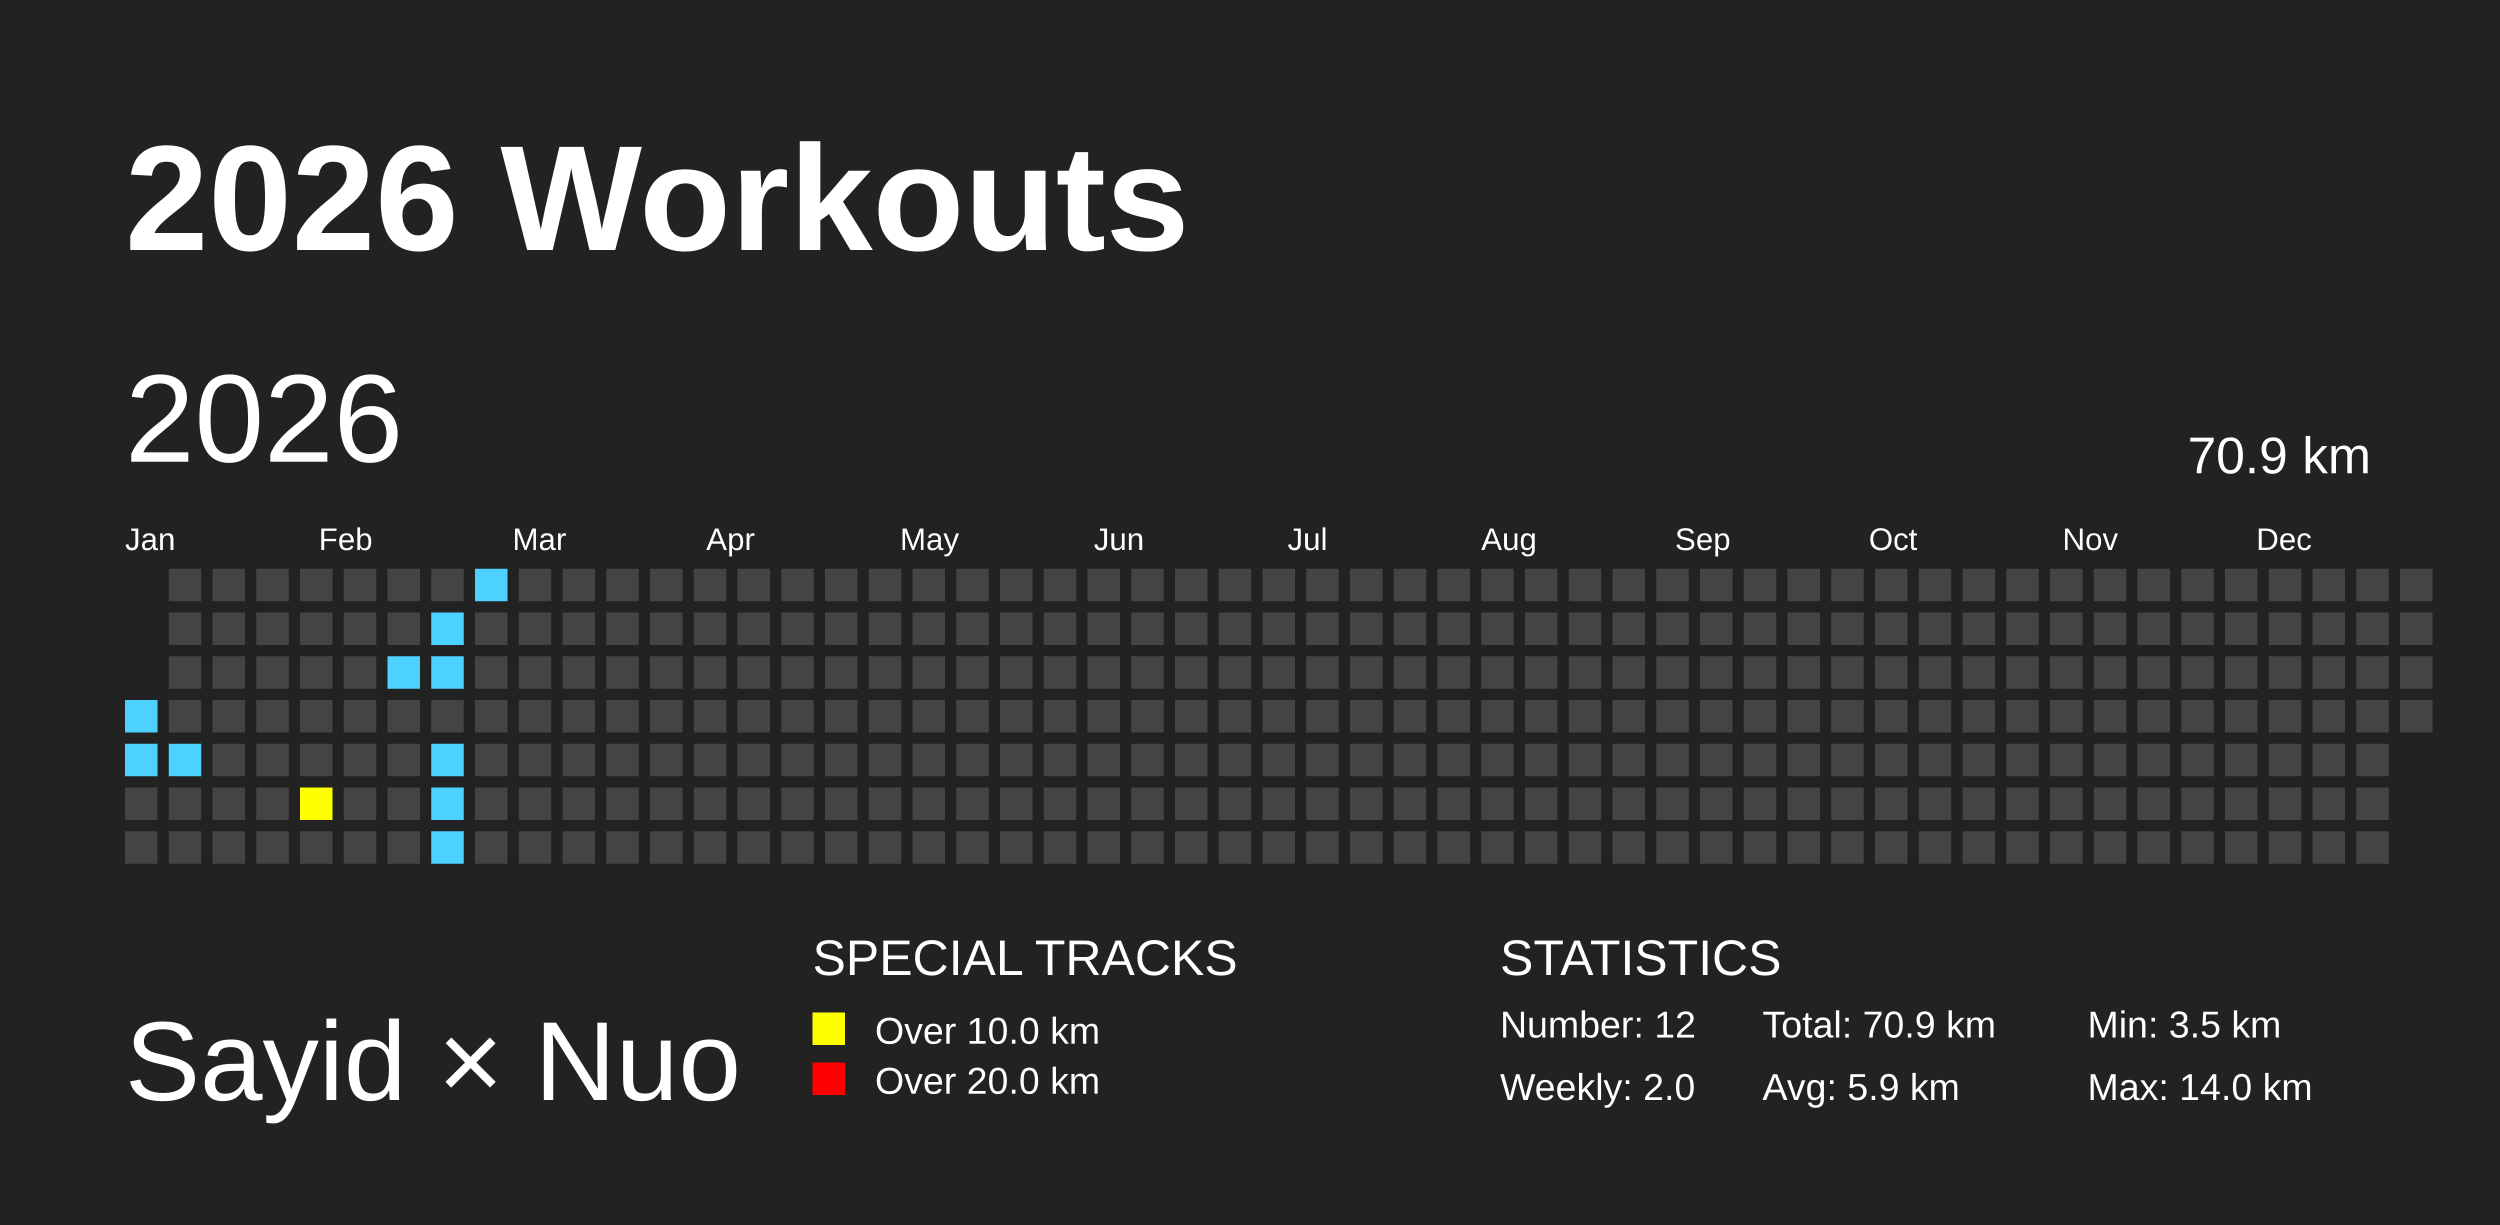
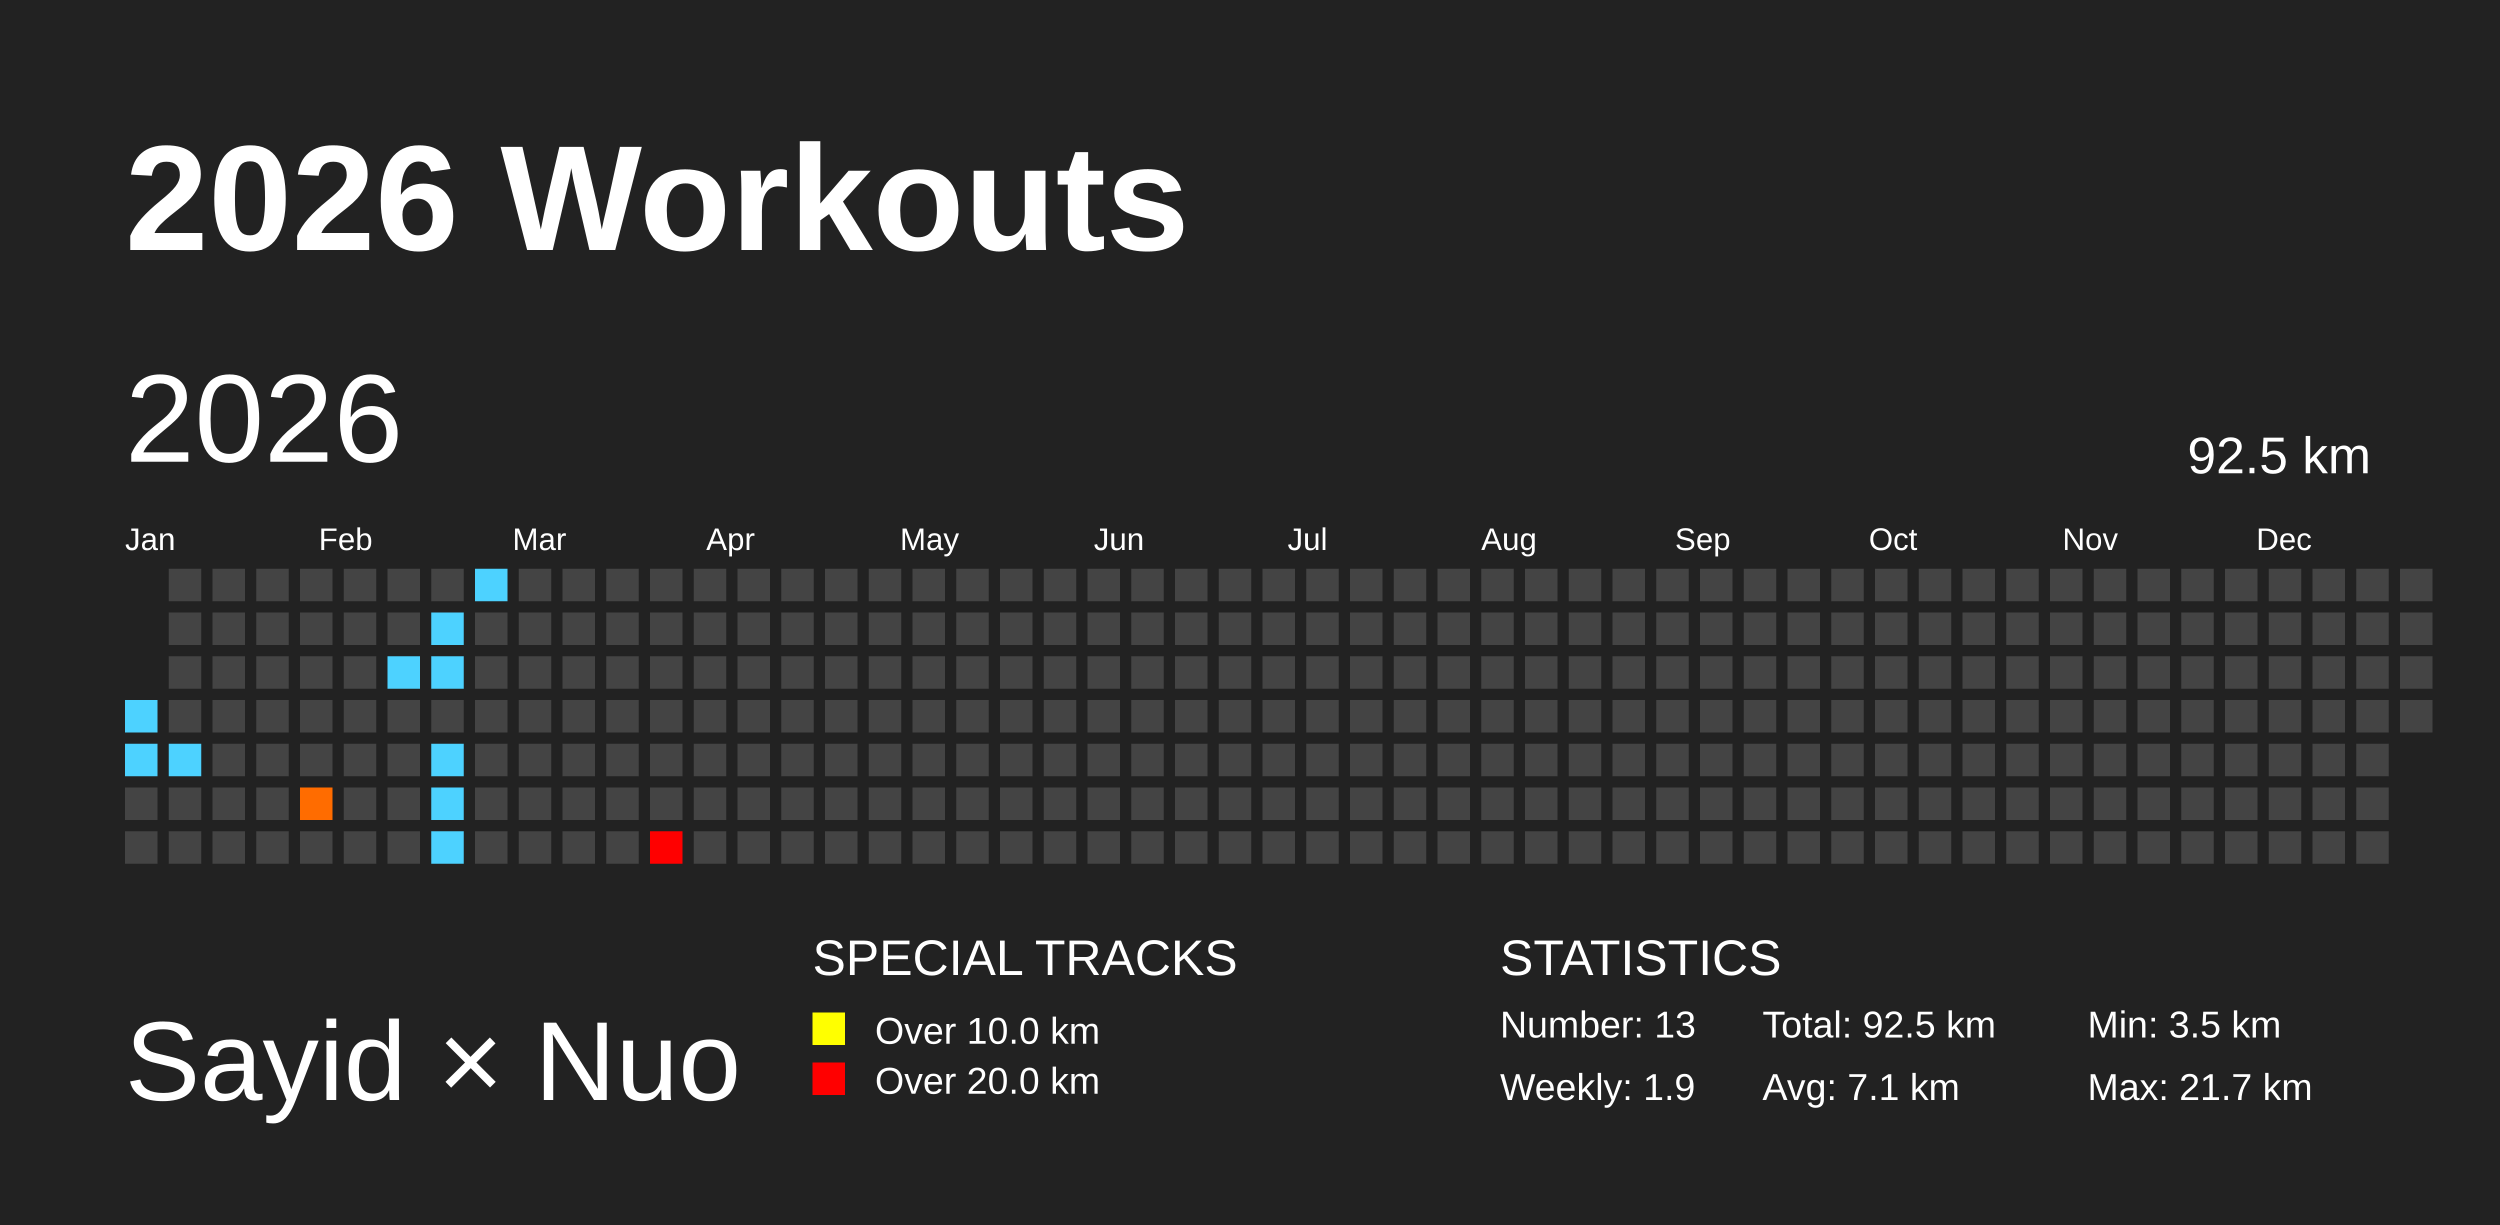
<svg xmlns="http://www.w3.org/2000/svg" baseProfile="full" height="98mm" version="1.1" viewBox="0,0,200,98" width="200mm">
  <defs />
  <rect fill="#222222" height="98" width="200" x="0" y="0" />
  <text fill="#FFFFFF" style="font-size:12px; font-family:Arial; font-weight:bold;" x="10" y="20">2026 Workouts</text>
  <text fill="#FFFFFF" style="font-size:9px; font-family:Arial" x="10" y="88">Sayid × Nuo</text>
  <text fill="#FFFFFF" style="font-size:4px; font-family:Arial" x="65" y="78">SPECIAL TRACKS</text>
  <rect fill="yellow" height="2.6" width="2.6" x="65" y="81" />
  <text fill="#FFFFFF" style="font-size:3px; font-family:Arial" x="70" y="83.5">Over 10.0 km</text>
  <rect fill="red" height="2.6" width="2.6" x="65" y="85" />
  <text fill="#FFFFFF" style="font-size:3px; font-family:Arial" x="70" y="87.5">Over 20.0 km</text>
  <text fill="#FFFFFF" style="font-size:4px; font-family:Arial" x="120" y="78">STATISTICS</text>
-   <text fill="#FFFFFF" style="font-size:3px; font-family:Arial" x="120" y="83">Number: 12</text>
-   <text fill="#FFFFFF" style="font-size:3px; font-family:Arial" x="120" y="88">Weekly: 2.0</text>
-   <text fill="#FFFFFF" style="font-size:3px; font-family:Arial" x="141" y="83">Total: 70.9 km</text>
-   <text fill="#FFFFFF" style="font-size:3px; font-family:Arial" x="141" y="88">Avg: 5.9 km</text>
+   <text fill="#FFFFFF" style="font-size:3px; font-family:Arial" x="120" y="83">Number: 13</text>
+   <text fill="#FFFFFF" style="font-size:3px; font-family:Arial" x="120" y="88">Weekly: 1.9</text>
+   <text fill="#FFFFFF" style="font-size:3px; font-family:Arial" x="141" y="83">Total: 92.5 km</text>
+   <text fill="#FFFFFF" style="font-size:3px; font-family:Arial" x="141" y="88">Avg: 7.1 km</text>
  <text fill="#FFFFFF" style="font-size:3px; font-family:Arial" x="167" y="83">Min: 3.5 km</text>
-   <text fill="#FFFFFF" style="font-size:3px; font-family:Arial" x="167" y="88">Max: 14.0 km</text>
+   <text fill="#FFFFFF" style="font-size:3px; font-family:Arial" x="167" y="88">Max: 21.7 km</text>
  <text dominant-baseline="hanging" fill="#FFFFFF" style="font-size:10.0px; font-family:Arial;" x="10" y="30">2026</text>
-   <text dominant-baseline="hanging" fill="#FFFFFF" style="font-size:4.125px; font-family:Arial;" x="175" y="35">70.9 km</text>
+   <text dominant-baseline="hanging" fill="#FFFFFF" style="font-size:4.125px; font-family:Arial;" x="175" y="35">92.5 km</text>
  <text fill="#FFFFFF" style="font-size:2.5px; font-family:Arial" x="10.0" y="44">Jan</text>
  <text fill="#FFFFFF" style="font-size:2.5px; font-family:Arial" x="25.5" y="44">Feb</text>
  <text fill="#FFFFFF" style="font-size:2.5px; font-family:Arial" x="41.0" y="44">Mar</text>
  <text fill="#FFFFFF" style="font-size:2.5px; font-family:Arial" x="56.5" y="44">Apr</text>
  <text fill="#FFFFFF" style="font-size:2.5px; font-family:Arial" x="72.0" y="44">May</text>
  <text fill="#FFFFFF" style="font-size:2.5px; font-family:Arial" x="87.5" y="44">Jun</text>
  <text fill="#FFFFFF" style="font-size:2.5px; font-family:Arial" x="103.0" y="44">Jul</text>
  <text fill="#FFFFFF" style="font-size:2.5px; font-family:Arial" x="118.5" y="44">Aug</text>
  <text fill="#FFFFFF" style="font-size:2.5px; font-family:Arial" x="134.0" y="44">Sep</text>
  <text fill="#FFFFFF" style="font-size:2.5px; font-family:Arial" x="149.5" y="44">Oct</text>
  <text fill="#FFFFFF" style="font-size:2.5px; font-family:Arial" x="165.0" y="44">Nov</text>
  <text fill="#FFFFFF" style="font-size:2.5px; font-family:Arial" x="180.5" y="44">Dec</text>
-   <rect fill="#4DD2FF" height="2.6" width="2.6" x="10.0" y="56.0" />
-   <rect fill="#4DD2FF" height="2.6" width="2.6" x="10.0" y="59.5" />
+   <rect fill="#4dd2ff" height="2.6" width="2.6" x="10.0" y="56.0" />
+   <rect fill="#4dd2ff" height="2.6" width="2.6" x="10.0" y="59.5" />
  <rect fill="#444444" height="2.6" width="2.6" x="10.0" y="63.0" />
  <rect fill="#444444" height="2.6" width="2.6" x="10.0" y="66.5" />
  <rect fill="#444444" height="2.6" width="2.6" x="13.5" y="45.5" />
  <rect fill="#444444" height="2.6" width="2.6" x="13.5" y="49.0" />
  <rect fill="#444444" height="2.6" width="2.6" x="13.5" y="52.5" />
  <rect fill="#444444" height="2.6" width="2.6" x="13.5" y="56.0" />
-   <rect fill="#4DD2FF" height="2.6" width="2.6" x="13.5" y="59.5" />
+   <rect fill="#4dd2ff" height="2.6" width="2.6" x="13.5" y="59.5" />
  <rect fill="#444444" height="2.6" width="2.6" x="13.5" y="63.0" />
  <rect fill="#444444" height="2.6" width="2.6" x="13.5" y="66.5" />
  <rect fill="#444444" height="2.6" width="2.6" x="17.0" y="45.5" />
  <rect fill="#444444" height="2.6" width="2.6" x="17.0" y="49.0" />
  <rect fill="#444444" height="2.6" width="2.6" x="17.0" y="52.5" />
  <rect fill="#444444" height="2.6" width="2.6" x="17.0" y="56.0" />
  <rect fill="#444444" height="2.6" width="2.6" x="17.0" y="59.5" />
  <rect fill="#444444" height="2.6" width="2.6" x="17.0" y="63.0" />
  <rect fill="#444444" height="2.6" width="2.6" x="17.0" y="66.5" />
  <rect fill="#444444" height="2.6" width="2.6" x="20.5" y="45.5" />
  <rect fill="#444444" height="2.6" width="2.6" x="20.5" y="49.0" />
  <rect fill="#444444" height="2.6" width="2.6" x="20.5" y="52.5" />
  <rect fill="#444444" height="2.6" width="2.6" x="20.5" y="56.0" />
  <rect fill="#444444" height="2.6" width="2.6" x="20.5" y="59.5" />
  <rect fill="#444444" height="2.6" width="2.6" x="20.5" y="63.0" />
  <rect fill="#444444" height="2.6" width="2.6" x="20.5" y="66.5" />
  <rect fill="#444444" height="2.6" width="2.6" x="24.0" y="45.5" />
  <rect fill="#444444" height="2.6" width="2.6" x="24.0" y="49.0" />
  <rect fill="#444444" height="2.6" width="2.6" x="24.0" y="52.5" />
  <rect fill="#444444" height="2.6" width="2.6" x="24.0" y="56.0" />
  <rect fill="#444444" height="2.6" width="2.6" x="24.0" y="59.5" />
-   <rect fill="yellow" height="2.6" width="2.6" x="24.0" y="63.0" />
+   <rect fill="#ff6c00" height="2.6" width="2.6" x="24.0" y="63.0" />
  <rect fill="#444444" height="2.6" width="2.6" x="24.0" y="66.5" />
  <rect fill="#444444" height="2.6" width="2.6" x="27.5" y="45.5" />
  <rect fill="#444444" height="2.6" width="2.6" x="27.5" y="49.0" />
  <rect fill="#444444" height="2.6" width="2.6" x="27.5" y="52.5" />
  <rect fill="#444444" height="2.6" width="2.6" x="27.5" y="56.0" />
  <rect fill="#444444" height="2.6" width="2.6" x="27.5" y="59.5" />
  <rect fill="#444444" height="2.6" width="2.6" x="27.5" y="63.0" />
  <rect fill="#444444" height="2.6" width="2.6" x="27.5" y="66.5" />
  <rect fill="#444444" height="2.6" width="2.6" x="31.0" y="45.5" />
  <rect fill="#444444" height="2.6" width="2.6" x="31.0" y="49.0" />
-   <rect fill="#4DD2FF" height="2.6" width="2.6" x="31.0" y="52.5" />
+   <rect fill="#4dd2ff" height="2.6" width="2.6" x="31.0" y="52.5" />
  <rect fill="#444444" height="2.6" width="2.6" x="31.0" y="56.0" />
  <rect fill="#444444" height="2.6" width="2.6" x="31.0" y="59.5" />
  <rect fill="#444444" height="2.6" width="2.6" x="31.0" y="63.0" />
  <rect fill="#444444" height="2.6" width="2.6" x="31.0" y="66.5" />
  <rect fill="#444444" height="2.6" width="2.6" x="34.5" y="45.5" />
-   <rect fill="#4DD2FF" height="2.6" width="2.6" x="34.5" y="49.0" />
-   <rect fill="#4DD2FF" height="2.6" width="2.6" x="34.5" y="52.5" />
+   <rect fill="#4dd2ff" height="2.6" width="2.6" x="34.5" y="49.0" />
+   <rect fill="#4dd2ff" height="2.6" width="2.6" x="34.5" y="52.5" />
  <rect fill="#444444" height="2.6" width="2.6" x="34.5" y="56.0" />
-   <rect fill="#4DD2FF" height="2.6" width="2.6" x="34.5" y="59.5" />
-   <rect fill="#4DD2FF" height="2.6" width="2.6" x="34.5" y="63.0" />
-   <rect fill="#4DD2FF" height="2.6" width="2.6" x="34.5" y="66.5" />
-   <rect fill="#4DD2FF" height="2.6" width="2.6" x="38.0" y="45.5" />
+   <rect fill="#4dd2ff" height="2.6" width="2.6" x="34.5" y="59.5" />
+   <rect fill="#4dd2ff" height="2.6" width="2.6" x="34.5" y="63.0" />
+   <rect fill="#4dd2ff" height="2.6" width="2.6" x="34.5" y="66.5" />
+   <rect fill="#4dd2ff" height="2.6" width="2.6" x="38.0" y="45.5" />
  <rect fill="#444444" height="2.6" width="2.6" x="38.0" y="49.0" />
  <rect fill="#444444" height="2.6" width="2.6" x="38.0" y="52.5" />
  <rect fill="#444444" height="2.6" width="2.6" x="38.0" y="56.0" />
  <rect fill="#444444" height="2.6" width="2.6" x="38.0" y="59.5" />
  <rect fill="#444444" height="2.6" width="2.6" x="38.0" y="63.0" />
  <rect fill="#444444" height="2.6" width="2.6" x="38.0" y="66.5" />
  <rect fill="#444444" height="2.6" width="2.6" x="41.5" y="45.5" />
  <rect fill="#444444" height="2.6" width="2.6" x="41.5" y="49.0" />
  <rect fill="#444444" height="2.6" width="2.6" x="41.5" y="52.5" />
  <rect fill="#444444" height="2.6" width="2.6" x="41.5" y="56.0" />
  <rect fill="#444444" height="2.6" width="2.6" x="41.5" y="59.5" />
  <rect fill="#444444" height="2.6" width="2.6" x="41.5" y="63.0" />
  <rect fill="#444444" height="2.6" width="2.6" x="41.5" y="66.5" />
  <rect fill="#444444" height="2.6" width="2.6" x="45.0" y="45.5" />
  <rect fill="#444444" height="2.6" width="2.6" x="45.0" y="49.0" />
  <rect fill="#444444" height="2.6" width="2.6" x="45.0" y="52.5" />
  <rect fill="#444444" height="2.6" width="2.6" x="45.0" y="56.0" />
  <rect fill="#444444" height="2.6" width="2.6" x="45.0" y="59.5" />
  <rect fill="#444444" height="2.6" width="2.6" x="45.0" y="63.0" />
  <rect fill="#444444" height="2.6" width="2.6" x="45.0" y="66.5" />
  <rect fill="#444444" height="2.6" width="2.6" x="48.5" y="45.5" />
  <rect fill="#444444" height="2.6" width="2.6" x="48.5" y="49.0" />
  <rect fill="#444444" height="2.6" width="2.6" x="48.5" y="52.5" />
  <rect fill="#444444" height="2.6" width="2.6" x="48.5" y="56.0" />
  <rect fill="#444444" height="2.6" width="2.6" x="48.5" y="59.5" />
  <rect fill="#444444" height="2.6" width="2.6" x="48.5" y="63.0" />
  <rect fill="#444444" height="2.6" width="2.6" x="48.5" y="66.5" />
  <rect fill="#444444" height="2.6" width="2.6" x="52.0" y="45.5" />
  <rect fill="#444444" height="2.6" width="2.6" x="52.0" y="49.0" />
  <rect fill="#444444" height="2.6" width="2.6" x="52.0" y="52.5" />
  <rect fill="#444444" height="2.6" width="2.6" x="52.0" y="56.0" />
  <rect fill="#444444" height="2.6" width="2.6" x="52.0" y="59.5" />
  <rect fill="#444444" height="2.6" width="2.6" x="52.0" y="63.0" />
-   <rect fill="#444444" height="2.6" width="2.6" x="52.0" y="66.5" />
+   <rect fill="red" height="2.6" width="2.6" x="52.0" y="66.5" />
  <rect fill="#444444" height="2.6" width="2.6" x="55.5" y="45.5" />
  <rect fill="#444444" height="2.6" width="2.6" x="55.5" y="49.0" />
  <rect fill="#444444" height="2.6" width="2.6" x="55.5" y="52.5" />
  <rect fill="#444444" height="2.6" width="2.6" x="55.5" y="56.0" />
  <rect fill="#444444" height="2.6" width="2.6" x="55.5" y="59.5" />
  <rect fill="#444444" height="2.6" width="2.6" x="55.5" y="63.0" />
  <rect fill="#444444" height="2.6" width="2.6" x="55.5" y="66.5" />
  <rect fill="#444444" height="2.6" width="2.6" x="59.0" y="45.5" />
  <rect fill="#444444" height="2.6" width="2.6" x="59.0" y="49.0" />
  <rect fill="#444444" height="2.6" width="2.6" x="59.0" y="52.5" />
  <rect fill="#444444" height="2.6" width="2.6" x="59.0" y="56.0" />
  <rect fill="#444444" height="2.6" width="2.6" x="59.0" y="59.5" />
  <rect fill="#444444" height="2.6" width="2.6" x="59.0" y="63.0" />
  <rect fill="#444444" height="2.6" width="2.6" x="59.0" y="66.5" />
  <rect fill="#444444" height="2.6" width="2.6" x="62.5" y="45.5" />
  <rect fill="#444444" height="2.6" width="2.6" x="62.5" y="49.0" />
  <rect fill="#444444" height="2.6" width="2.6" x="62.5" y="52.5" />
  <rect fill="#444444" height="2.6" width="2.6" x="62.5" y="56.0" />
  <rect fill="#444444" height="2.6" width="2.6" x="62.5" y="59.5" />
  <rect fill="#444444" height="2.6" width="2.6" x="62.5" y="63.0" />
  <rect fill="#444444" height="2.6" width="2.6" x="62.5" y="66.5" />
  <rect fill="#444444" height="2.6" width="2.6" x="66.0" y="45.5" />
  <rect fill="#444444" height="2.6" width="2.6" x="66.0" y="49.0" />
  <rect fill="#444444" height="2.6" width="2.6" x="66.0" y="52.5" />
  <rect fill="#444444" height="2.6" width="2.6" x="66.0" y="56.0" />
  <rect fill="#444444" height="2.6" width="2.6" x="66.0" y="59.5" />
  <rect fill="#444444" height="2.6" width="2.6" x="66.0" y="63.0" />
  <rect fill="#444444" height="2.6" width="2.6" x="66.0" y="66.5" />
  <rect fill="#444444" height="2.6" width="2.6" x="69.5" y="45.5" />
  <rect fill="#444444" height="2.6" width="2.6" x="69.5" y="49.0" />
  <rect fill="#444444" height="2.6" width="2.6" x="69.5" y="52.5" />
  <rect fill="#444444" height="2.6" width="2.6" x="69.5" y="56.0" />
  <rect fill="#444444" height="2.6" width="2.6" x="69.5" y="59.5" />
  <rect fill="#444444" height="2.6" width="2.6" x="69.5" y="63.0" />
  <rect fill="#444444" height="2.6" width="2.6" x="69.5" y="66.5" />
  <rect fill="#444444" height="2.6" width="2.6" x="73.0" y="45.5" />
  <rect fill="#444444" height="2.6" width="2.6" x="73.0" y="49.0" />
  <rect fill="#444444" height="2.6" width="2.6" x="73.0" y="52.5" />
  <rect fill="#444444" height="2.6" width="2.6" x="73.0" y="56.0" />
  <rect fill="#444444" height="2.6" width="2.6" x="73.0" y="59.5" />
  <rect fill="#444444" height="2.6" width="2.6" x="73.0" y="63.0" />
  <rect fill="#444444" height="2.6" width="2.6" x="73.0" y="66.5" />
  <rect fill="#444444" height="2.6" width="2.6" x="76.5" y="45.5" />
  <rect fill="#444444" height="2.6" width="2.6" x="76.5" y="49.0" />
  <rect fill="#444444" height="2.6" width="2.6" x="76.5" y="52.5" />
  <rect fill="#444444" height="2.6" width="2.6" x="76.5" y="56.0" />
  <rect fill="#444444" height="2.6" width="2.6" x="76.5" y="59.5" />
  <rect fill="#444444" height="2.6" width="2.6" x="76.5" y="63.0" />
  <rect fill="#444444" height="2.6" width="2.6" x="76.5" y="66.5" />
  <rect fill="#444444" height="2.6" width="2.6" x="80.0" y="45.5" />
  <rect fill="#444444" height="2.6" width="2.6" x="80.0" y="49.0" />
  <rect fill="#444444" height="2.6" width="2.6" x="80.0" y="52.5" />
  <rect fill="#444444" height="2.6" width="2.6" x="80.0" y="56.0" />
  <rect fill="#444444" height="2.6" width="2.6" x="80.0" y="59.5" />
  <rect fill="#444444" height="2.6" width="2.6" x="80.0" y="63.0" />
  <rect fill="#444444" height="2.6" width="2.6" x="80.0" y="66.5" />
  <rect fill="#444444" height="2.6" width="2.6" x="83.5" y="45.5" />
  <rect fill="#444444" height="2.6" width="2.6" x="83.5" y="49.0" />
  <rect fill="#444444" height="2.6" width="2.6" x="83.5" y="52.5" />
  <rect fill="#444444" height="2.6" width="2.6" x="83.5" y="56.0" />
  <rect fill="#444444" height="2.6" width="2.6" x="83.5" y="59.5" />
  <rect fill="#444444" height="2.6" width="2.6" x="83.5" y="63.0" />
  <rect fill="#444444" height="2.6" width="2.6" x="83.5" y="66.5" />
  <rect fill="#444444" height="2.6" width="2.6" x="87.0" y="45.5" />
  <rect fill="#444444" height="2.6" width="2.6" x="87.0" y="49.0" />
  <rect fill="#444444" height="2.6" width="2.6" x="87.0" y="52.5" />
  <rect fill="#444444" height="2.6" width="2.6" x="87.0" y="56.0" />
  <rect fill="#444444" height="2.6" width="2.6" x="87.0" y="59.5" />
  <rect fill="#444444" height="2.6" width="2.6" x="87.0" y="63.0" />
  <rect fill="#444444" height="2.6" width="2.6" x="87.0" y="66.5" />
  <rect fill="#444444" height="2.6" width="2.6" x="90.5" y="45.5" />
  <rect fill="#444444" height="2.6" width="2.6" x="90.5" y="49.0" />
  <rect fill="#444444" height="2.6" width="2.6" x="90.5" y="52.5" />
  <rect fill="#444444" height="2.6" width="2.6" x="90.5" y="56.0" />
  <rect fill="#444444" height="2.6" width="2.6" x="90.5" y="59.5" />
  <rect fill="#444444" height="2.6" width="2.6" x="90.5" y="63.0" />
  <rect fill="#444444" height="2.6" width="2.6" x="90.5" y="66.5" />
  <rect fill="#444444" height="2.6" width="2.6" x="94.0" y="45.5" />
  <rect fill="#444444" height="2.6" width="2.6" x="94.0" y="49.0" />
  <rect fill="#444444" height="2.6" width="2.6" x="94.0" y="52.5" />
  <rect fill="#444444" height="2.6" width="2.6" x="94.0" y="56.0" />
  <rect fill="#444444" height="2.6" width="2.6" x="94.0" y="59.5" />
  <rect fill="#444444" height="2.6" width="2.6" x="94.0" y="63.0" />
  <rect fill="#444444" height="2.6" width="2.6" x="94.0" y="66.5" />
  <rect fill="#444444" height="2.6" width="2.6" x="97.5" y="45.5" />
  <rect fill="#444444" height="2.6" width="2.6" x="97.5" y="49.0" />
  <rect fill="#444444" height="2.6" width="2.6" x="97.5" y="52.5" />
  <rect fill="#444444" height="2.6" width="2.6" x="97.5" y="56.0" />
  <rect fill="#444444" height="2.6" width="2.6" x="97.5" y="59.5" />
  <rect fill="#444444" height="2.6" width="2.6" x="97.5" y="63.0" />
  <rect fill="#444444" height="2.6" width="2.6" x="97.5" y="66.5" />
  <rect fill="#444444" height="2.6" width="2.6" x="101.0" y="45.5" />
  <rect fill="#444444" height="2.6" width="2.6" x="101.0" y="49.0" />
  <rect fill="#444444" height="2.6" width="2.6" x="101.0" y="52.5" />
  <rect fill="#444444" height="2.6" width="2.6" x="101.0" y="56.0" />
  <rect fill="#444444" height="2.6" width="2.6" x="101.0" y="59.5" />
  <rect fill="#444444" height="2.6" width="2.6" x="101.0" y="63.0" />
  <rect fill="#444444" height="2.6" width="2.6" x="101.0" y="66.5" />
  <rect fill="#444444" height="2.6" width="2.6" x="104.5" y="45.5" />
  <rect fill="#444444" height="2.6" width="2.6" x="104.5" y="49.0" />
  <rect fill="#444444" height="2.6" width="2.6" x="104.5" y="52.5" />
  <rect fill="#444444" height="2.6" width="2.6" x="104.5" y="56.0" />
  <rect fill="#444444" height="2.6" width="2.6" x="104.5" y="59.5" />
  <rect fill="#444444" height="2.6" width="2.6" x="104.5" y="63.0" />
  <rect fill="#444444" height="2.6" width="2.6" x="104.5" y="66.5" />
  <rect fill="#444444" height="2.6" width="2.6" x="108.0" y="45.5" />
  <rect fill="#444444" height="2.6" width="2.6" x="108.0" y="49.0" />
  <rect fill="#444444" height="2.6" width="2.6" x="108.0" y="52.5" />
  <rect fill="#444444" height="2.6" width="2.6" x="108.0" y="56.0" />
  <rect fill="#444444" height="2.6" width="2.6" x="108.0" y="59.5" />
  <rect fill="#444444" height="2.6" width="2.6" x="108.0" y="63.0" />
  <rect fill="#444444" height="2.6" width="2.6" x="108.0" y="66.5" />
  <rect fill="#444444" height="2.6" width="2.6" x="111.5" y="45.5" />
  <rect fill="#444444" height="2.6" width="2.6" x="111.5" y="49.0" />
  <rect fill="#444444" height="2.6" width="2.6" x="111.5" y="52.5" />
  <rect fill="#444444" height="2.6" width="2.6" x="111.5" y="56.0" />
  <rect fill="#444444" height="2.6" width="2.6" x="111.5" y="59.5" />
  <rect fill="#444444" height="2.6" width="2.6" x="111.5" y="63.0" />
  <rect fill="#444444" height="2.6" width="2.6" x="111.5" y="66.5" />
  <rect fill="#444444" height="2.6" width="2.6" x="115.0" y="45.5" />
  <rect fill="#444444" height="2.6" width="2.6" x="115.0" y="49.0" />
  <rect fill="#444444" height="2.6" width="2.6" x="115.0" y="52.5" />
  <rect fill="#444444" height="2.6" width="2.6" x="115.0" y="56.0" />
  <rect fill="#444444" height="2.6" width="2.6" x="115.0" y="59.5" />
  <rect fill="#444444" height="2.6" width="2.6" x="115.0" y="63.0" />
  <rect fill="#444444" height="2.6" width="2.6" x="115.0" y="66.5" />
  <rect fill="#444444" height="2.6" width="2.6" x="118.5" y="45.5" />
  <rect fill="#444444" height="2.6" width="2.6" x="118.5" y="49.0" />
  <rect fill="#444444" height="2.6" width="2.6" x="118.5" y="52.5" />
  <rect fill="#444444" height="2.6" width="2.6" x="118.5" y="56.0" />
  <rect fill="#444444" height="2.6" width="2.6" x="118.5" y="59.5" />
  <rect fill="#444444" height="2.6" width="2.6" x="118.5" y="63.0" />
  <rect fill="#444444" height="2.6" width="2.6" x="118.5" y="66.5" />
  <rect fill="#444444" height="2.6" width="2.6" x="122.0" y="45.5" />
  <rect fill="#444444" height="2.6" width="2.6" x="122.0" y="49.0" />
  <rect fill="#444444" height="2.6" width="2.6" x="122.0" y="52.5" />
  <rect fill="#444444" height="2.6" width="2.6" x="122.0" y="56.0" />
  <rect fill="#444444" height="2.6" width="2.6" x="122.0" y="59.5" />
  <rect fill="#444444" height="2.6" width="2.6" x="122.0" y="63.0" />
  <rect fill="#444444" height="2.6" width="2.6" x="122.0" y="66.5" />
  <rect fill="#444444" height="2.6" width="2.6" x="125.5" y="45.5" />
  <rect fill="#444444" height="2.6" width="2.6" x="125.5" y="49.0" />
  <rect fill="#444444" height="2.6" width="2.6" x="125.5" y="52.5" />
  <rect fill="#444444" height="2.6" width="2.6" x="125.5" y="56.0" />
  <rect fill="#444444" height="2.6" width="2.6" x="125.5" y="59.5" />
  <rect fill="#444444" height="2.6" width="2.6" x="125.5" y="63.0" />
  <rect fill="#444444" height="2.6" width="2.6" x="125.5" y="66.5" />
  <rect fill="#444444" height="2.6" width="2.6" x="129.0" y="45.5" />
  <rect fill="#444444" height="2.6" width="2.6" x="129.0" y="49.0" />
  <rect fill="#444444" height="2.6" width="2.6" x="129.0" y="52.5" />
  <rect fill="#444444" height="2.6" width="2.6" x="129.0" y="56.0" />
  <rect fill="#444444" height="2.6" width="2.6" x="129.0" y="59.5" />
  <rect fill="#444444" height="2.6" width="2.6" x="129.0" y="63.0" />
  <rect fill="#444444" height="2.6" width="2.6" x="129.0" y="66.5" />
  <rect fill="#444444" height="2.6" width="2.6" x="132.5" y="45.5" />
  <rect fill="#444444" height="2.6" width="2.6" x="132.5" y="49.0" />
  <rect fill="#444444" height="2.6" width="2.6" x="132.5" y="52.5" />
  <rect fill="#444444" height="2.6" width="2.6" x="132.5" y="56.0" />
  <rect fill="#444444" height="2.6" width="2.6" x="132.5" y="59.5" />
  <rect fill="#444444" height="2.6" width="2.6" x="132.5" y="63.0" />
  <rect fill="#444444" height="2.6" width="2.6" x="132.5" y="66.5" />
  <rect fill="#444444" height="2.6" width="2.6" x="136.0" y="45.5" />
  <rect fill="#444444" height="2.6" width="2.6" x="136.0" y="49.0" />
  <rect fill="#444444" height="2.6" width="2.6" x="136.0" y="52.5" />
  <rect fill="#444444" height="2.6" width="2.6" x="136.0" y="56.0" />
  <rect fill="#444444" height="2.6" width="2.6" x="136.0" y="59.5" />
  <rect fill="#444444" height="2.6" width="2.6" x="136.0" y="63.0" />
  <rect fill="#444444" height="2.6" width="2.6" x="136.0" y="66.5" />
  <rect fill="#444444" height="2.6" width="2.6" x="139.5" y="45.5" />
  <rect fill="#444444" height="2.6" width="2.6" x="139.5" y="49.0" />
  <rect fill="#444444" height="2.6" width="2.6" x="139.5" y="52.5" />
  <rect fill="#444444" height="2.6" width="2.6" x="139.5" y="56.0" />
  <rect fill="#444444" height="2.6" width="2.6" x="139.5" y="59.5" />
  <rect fill="#444444" height="2.6" width="2.6" x="139.5" y="63.0" />
  <rect fill="#444444" height="2.6" width="2.6" x="139.5" y="66.5" />
  <rect fill="#444444" height="2.6" width="2.6" x="143.0" y="45.5" />
  <rect fill="#444444" height="2.6" width="2.6" x="143.0" y="49.0" />
  <rect fill="#444444" height="2.6" width="2.6" x="143.0" y="52.5" />
  <rect fill="#444444" height="2.6" width="2.6" x="143.0" y="56.0" />
  <rect fill="#444444" height="2.6" width="2.6" x="143.0" y="59.5" />
  <rect fill="#444444" height="2.6" width="2.6" x="143.0" y="63.0" />
  <rect fill="#444444" height="2.6" width="2.6" x="143.0" y="66.5" />
  <rect fill="#444444" height="2.6" width="2.6" x="146.5" y="45.5" />
  <rect fill="#444444" height="2.6" width="2.6" x="146.5" y="49.0" />
  <rect fill="#444444" height="2.6" width="2.6" x="146.5" y="52.5" />
  <rect fill="#444444" height="2.6" width="2.6" x="146.5" y="56.0" />
  <rect fill="#444444" height="2.6" width="2.6" x="146.5" y="59.5" />
  <rect fill="#444444" height="2.6" width="2.6" x="146.5" y="63.0" />
  <rect fill="#444444" height="2.6" width="2.6" x="146.5" y="66.5" />
  <rect fill="#444444" height="2.6" width="2.6" x="150.0" y="45.5" />
  <rect fill="#444444" height="2.6" width="2.6" x="150.0" y="49.0" />
  <rect fill="#444444" height="2.6" width="2.6" x="150.0" y="52.5" />
  <rect fill="#444444" height="2.6" width="2.6" x="150.0" y="56.0" />
  <rect fill="#444444" height="2.6" width="2.6" x="150.0" y="59.5" />
  <rect fill="#444444" height="2.6" width="2.6" x="150.0" y="63.0" />
  <rect fill="#444444" height="2.6" width="2.6" x="150.0" y="66.5" />
  <rect fill="#444444" height="2.6" width="2.6" x="153.5" y="45.5" />
  <rect fill="#444444" height="2.6" width="2.6" x="153.5" y="49.0" />
  <rect fill="#444444" height="2.6" width="2.6" x="153.5" y="52.5" />
  <rect fill="#444444" height="2.6" width="2.6" x="153.5" y="56.0" />
  <rect fill="#444444" height="2.6" width="2.6" x="153.5" y="59.5" />
  <rect fill="#444444" height="2.6" width="2.6" x="153.5" y="63.0" />
  <rect fill="#444444" height="2.6" width="2.6" x="153.5" y="66.5" />
  <rect fill="#444444" height="2.6" width="2.6" x="157.0" y="45.5" />
  <rect fill="#444444" height="2.6" width="2.6" x="157.0" y="49.0" />
  <rect fill="#444444" height="2.6" width="2.6" x="157.0" y="52.5" />
  <rect fill="#444444" height="2.6" width="2.6" x="157.0" y="56.0" />
  <rect fill="#444444" height="2.6" width="2.6" x="157.0" y="59.5" />
  <rect fill="#444444" height="2.6" width="2.6" x="157.0" y="63.0" />
  <rect fill="#444444" height="2.6" width="2.6" x="157.0" y="66.5" />
  <rect fill="#444444" height="2.6" width="2.6" x="160.5" y="45.5" />
  <rect fill="#444444" height="2.6" width="2.6" x="160.5" y="49.0" />
  <rect fill="#444444" height="2.6" width="2.6" x="160.5" y="52.5" />
  <rect fill="#444444" height="2.6" width="2.6" x="160.5" y="56.0" />
  <rect fill="#444444" height="2.6" width="2.6" x="160.5" y="59.5" />
  <rect fill="#444444" height="2.6" width="2.6" x="160.5" y="63.0" />
  <rect fill="#444444" height="2.6" width="2.6" x="160.5" y="66.5" />
  <rect fill="#444444" height="2.6" width="2.6" x="164.0" y="45.5" />
  <rect fill="#444444" height="2.6" width="2.6" x="164.0" y="49.0" />
  <rect fill="#444444" height="2.6" width="2.6" x="164.0" y="52.5" />
  <rect fill="#444444" height="2.6" width="2.6" x="164.0" y="56.0" />
  <rect fill="#444444" height="2.6" width="2.6" x="164.0" y="59.5" />
  <rect fill="#444444" height="2.6" width="2.6" x="164.0" y="63.0" />
  <rect fill="#444444" height="2.6" width="2.6" x="164.0" y="66.5" />
  <rect fill="#444444" height="2.6" width="2.6" x="167.5" y="45.5" />
  <rect fill="#444444" height="2.6" width="2.6" x="167.5" y="49.0" />
  <rect fill="#444444" height="2.6" width="2.6" x="167.5" y="52.5" />
  <rect fill="#444444" height="2.6" width="2.6" x="167.5" y="56.0" />
  <rect fill="#444444" height="2.6" width="2.6" x="167.5" y="59.5" />
  <rect fill="#444444" height="2.6" width="2.6" x="167.5" y="63.0" />
  <rect fill="#444444" height="2.6" width="2.6" x="167.5" y="66.5" />
  <rect fill="#444444" height="2.6" width="2.6" x="171.0" y="45.5" />
  <rect fill="#444444" height="2.6" width="2.6" x="171.0" y="49.0" />
  <rect fill="#444444" height="2.6" width="2.6" x="171.0" y="52.5" />
  <rect fill="#444444" height="2.6" width="2.6" x="171.0" y="56.0" />
  <rect fill="#444444" height="2.6" width="2.6" x="171.0" y="59.5" />
  <rect fill="#444444" height="2.6" width="2.6" x="171.0" y="63.0" />
  <rect fill="#444444" height="2.6" width="2.6" x="171.0" y="66.5" />
  <rect fill="#444444" height="2.6" width="2.6" x="174.5" y="45.5" />
  <rect fill="#444444" height="2.6" width="2.6" x="174.5" y="49.0" />
  <rect fill="#444444" height="2.6" width="2.6" x="174.5" y="52.5" />
  <rect fill="#444444" height="2.6" width="2.6" x="174.5" y="56.0" />
  <rect fill="#444444" height="2.6" width="2.6" x="174.5" y="59.5" />
  <rect fill="#444444" height="2.6" width="2.6" x="174.5" y="63.0" />
  <rect fill="#444444" height="2.6" width="2.6" x="174.5" y="66.5" />
  <rect fill="#444444" height="2.6" width="2.6" x="178.0" y="45.5" />
  <rect fill="#444444" height="2.6" width="2.6" x="178.0" y="49.0" />
  <rect fill="#444444" height="2.6" width="2.6" x="178.0" y="52.5" />
  <rect fill="#444444" height="2.6" width="2.6" x="178.0" y="56.0" />
  <rect fill="#444444" height="2.6" width="2.6" x="178.0" y="59.5" />
  <rect fill="#444444" height="2.6" width="2.6" x="178.0" y="63.0" />
  <rect fill="#444444" height="2.6" width="2.6" x="178.0" y="66.5" />
  <rect fill="#444444" height="2.6" width="2.6" x="181.5" y="45.5" />
  <rect fill="#444444" height="2.6" width="2.6" x="181.5" y="49.0" />
  <rect fill="#444444" height="2.6" width="2.6" x="181.5" y="52.5" />
  <rect fill="#444444" height="2.6" width="2.6" x="181.5" y="56.0" />
  <rect fill="#444444" height="2.6" width="2.6" x="181.5" y="59.5" />
  <rect fill="#444444" height="2.6" width="2.6" x="181.5" y="63.0" />
  <rect fill="#444444" height="2.6" width="2.6" x="181.5" y="66.5" />
  <rect fill="#444444" height="2.6" width="2.6" x="185.0" y="45.5" />
  <rect fill="#444444" height="2.6" width="2.6" x="185.0" y="49.0" />
  <rect fill="#444444" height="2.6" width="2.6" x="185.0" y="52.5" />
  <rect fill="#444444" height="2.6" width="2.6" x="185.0" y="56.0" />
  <rect fill="#444444" height="2.6" width="2.6" x="185.0" y="59.5" />
  <rect fill="#444444" height="2.6" width="2.6" x="185.0" y="63.0" />
  <rect fill="#444444" height="2.6" width="2.6" x="185.0" y="66.5" />
  <rect fill="#444444" height="2.6" width="2.6" x="188.5" y="45.5" />
  <rect fill="#444444" height="2.6" width="2.6" x="188.5" y="49.0" />
  <rect fill="#444444" height="2.6" width="2.6" x="188.5" y="52.5" />
  <rect fill="#444444" height="2.6" width="2.6" x="188.5" y="56.0" />
  <rect fill="#444444" height="2.6" width="2.6" x="188.5" y="59.5" />
  <rect fill="#444444" height="2.6" width="2.6" x="188.5" y="63.0" />
  <rect fill="#444444" height="2.6" width="2.6" x="188.5" y="66.5" />
  <rect fill="#444444" height="2.6" width="2.6" x="192.0" y="45.5" />
  <rect fill="#444444" height="2.6" width="2.6" x="192.0" y="49.0" />
  <rect fill="#444444" height="2.6" width="2.6" x="192.0" y="52.5" />
  <rect fill="#444444" height="2.6" width="2.6" x="192.0" y="56.0" />
</svg>
